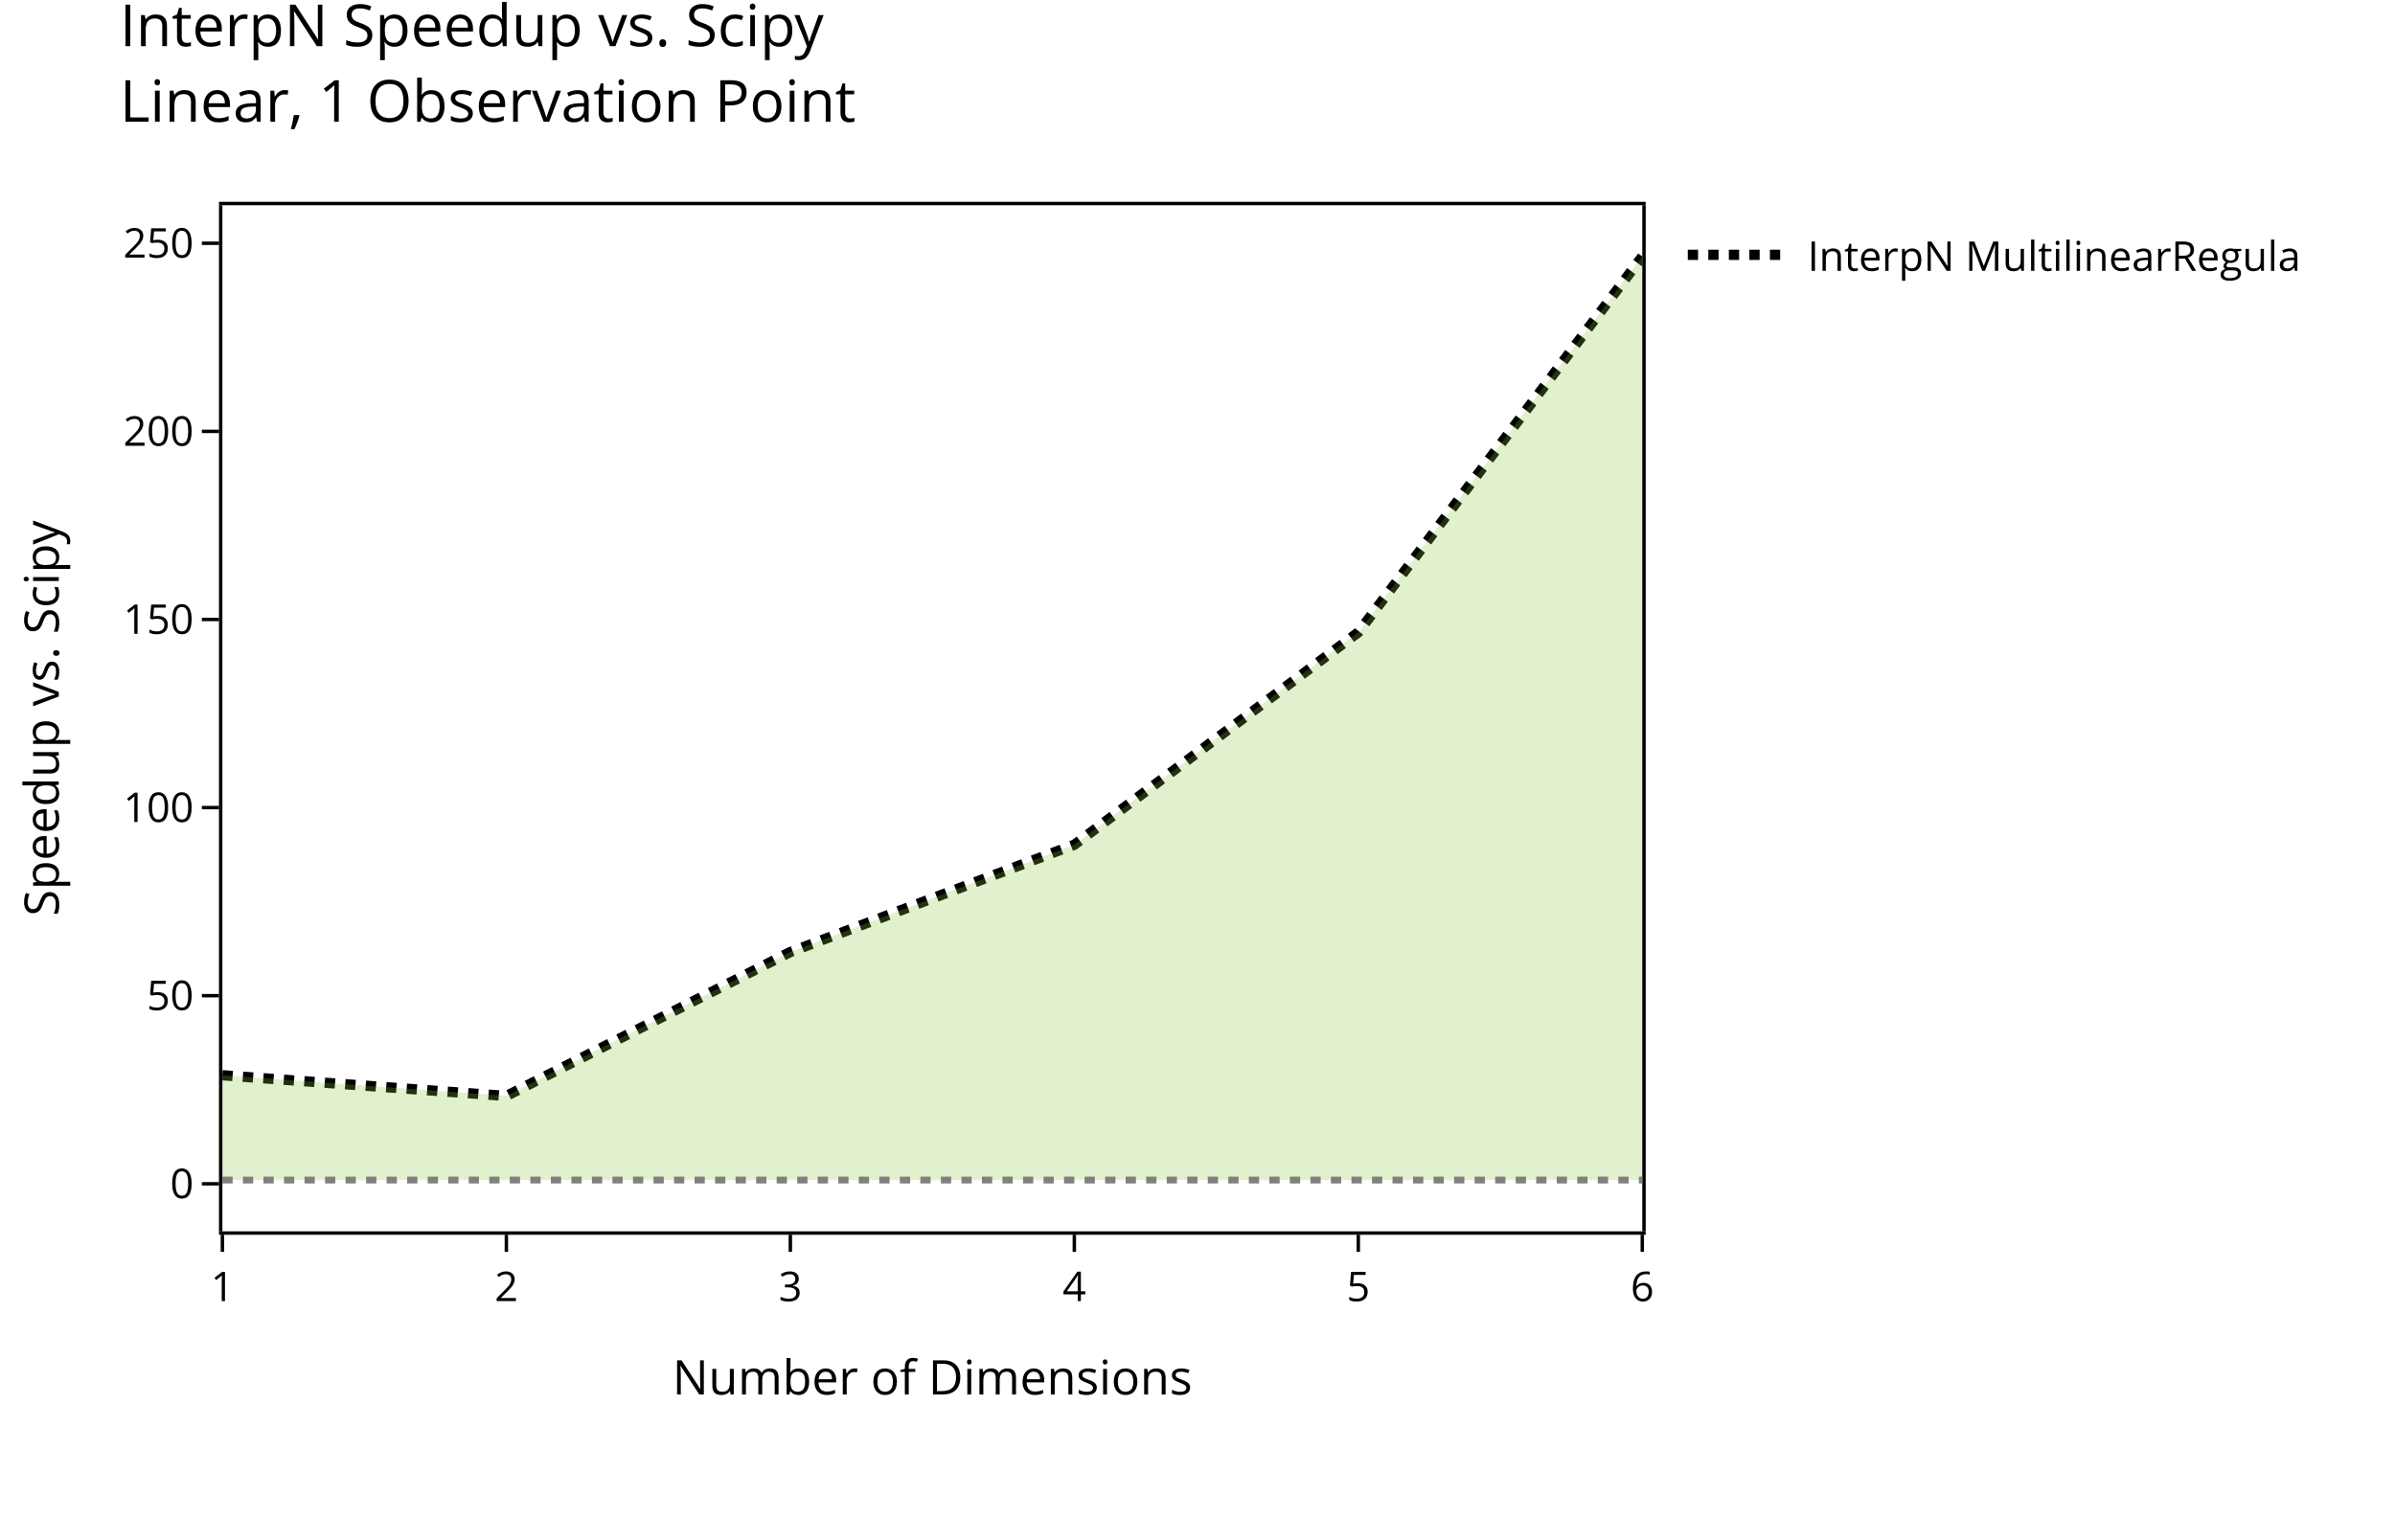
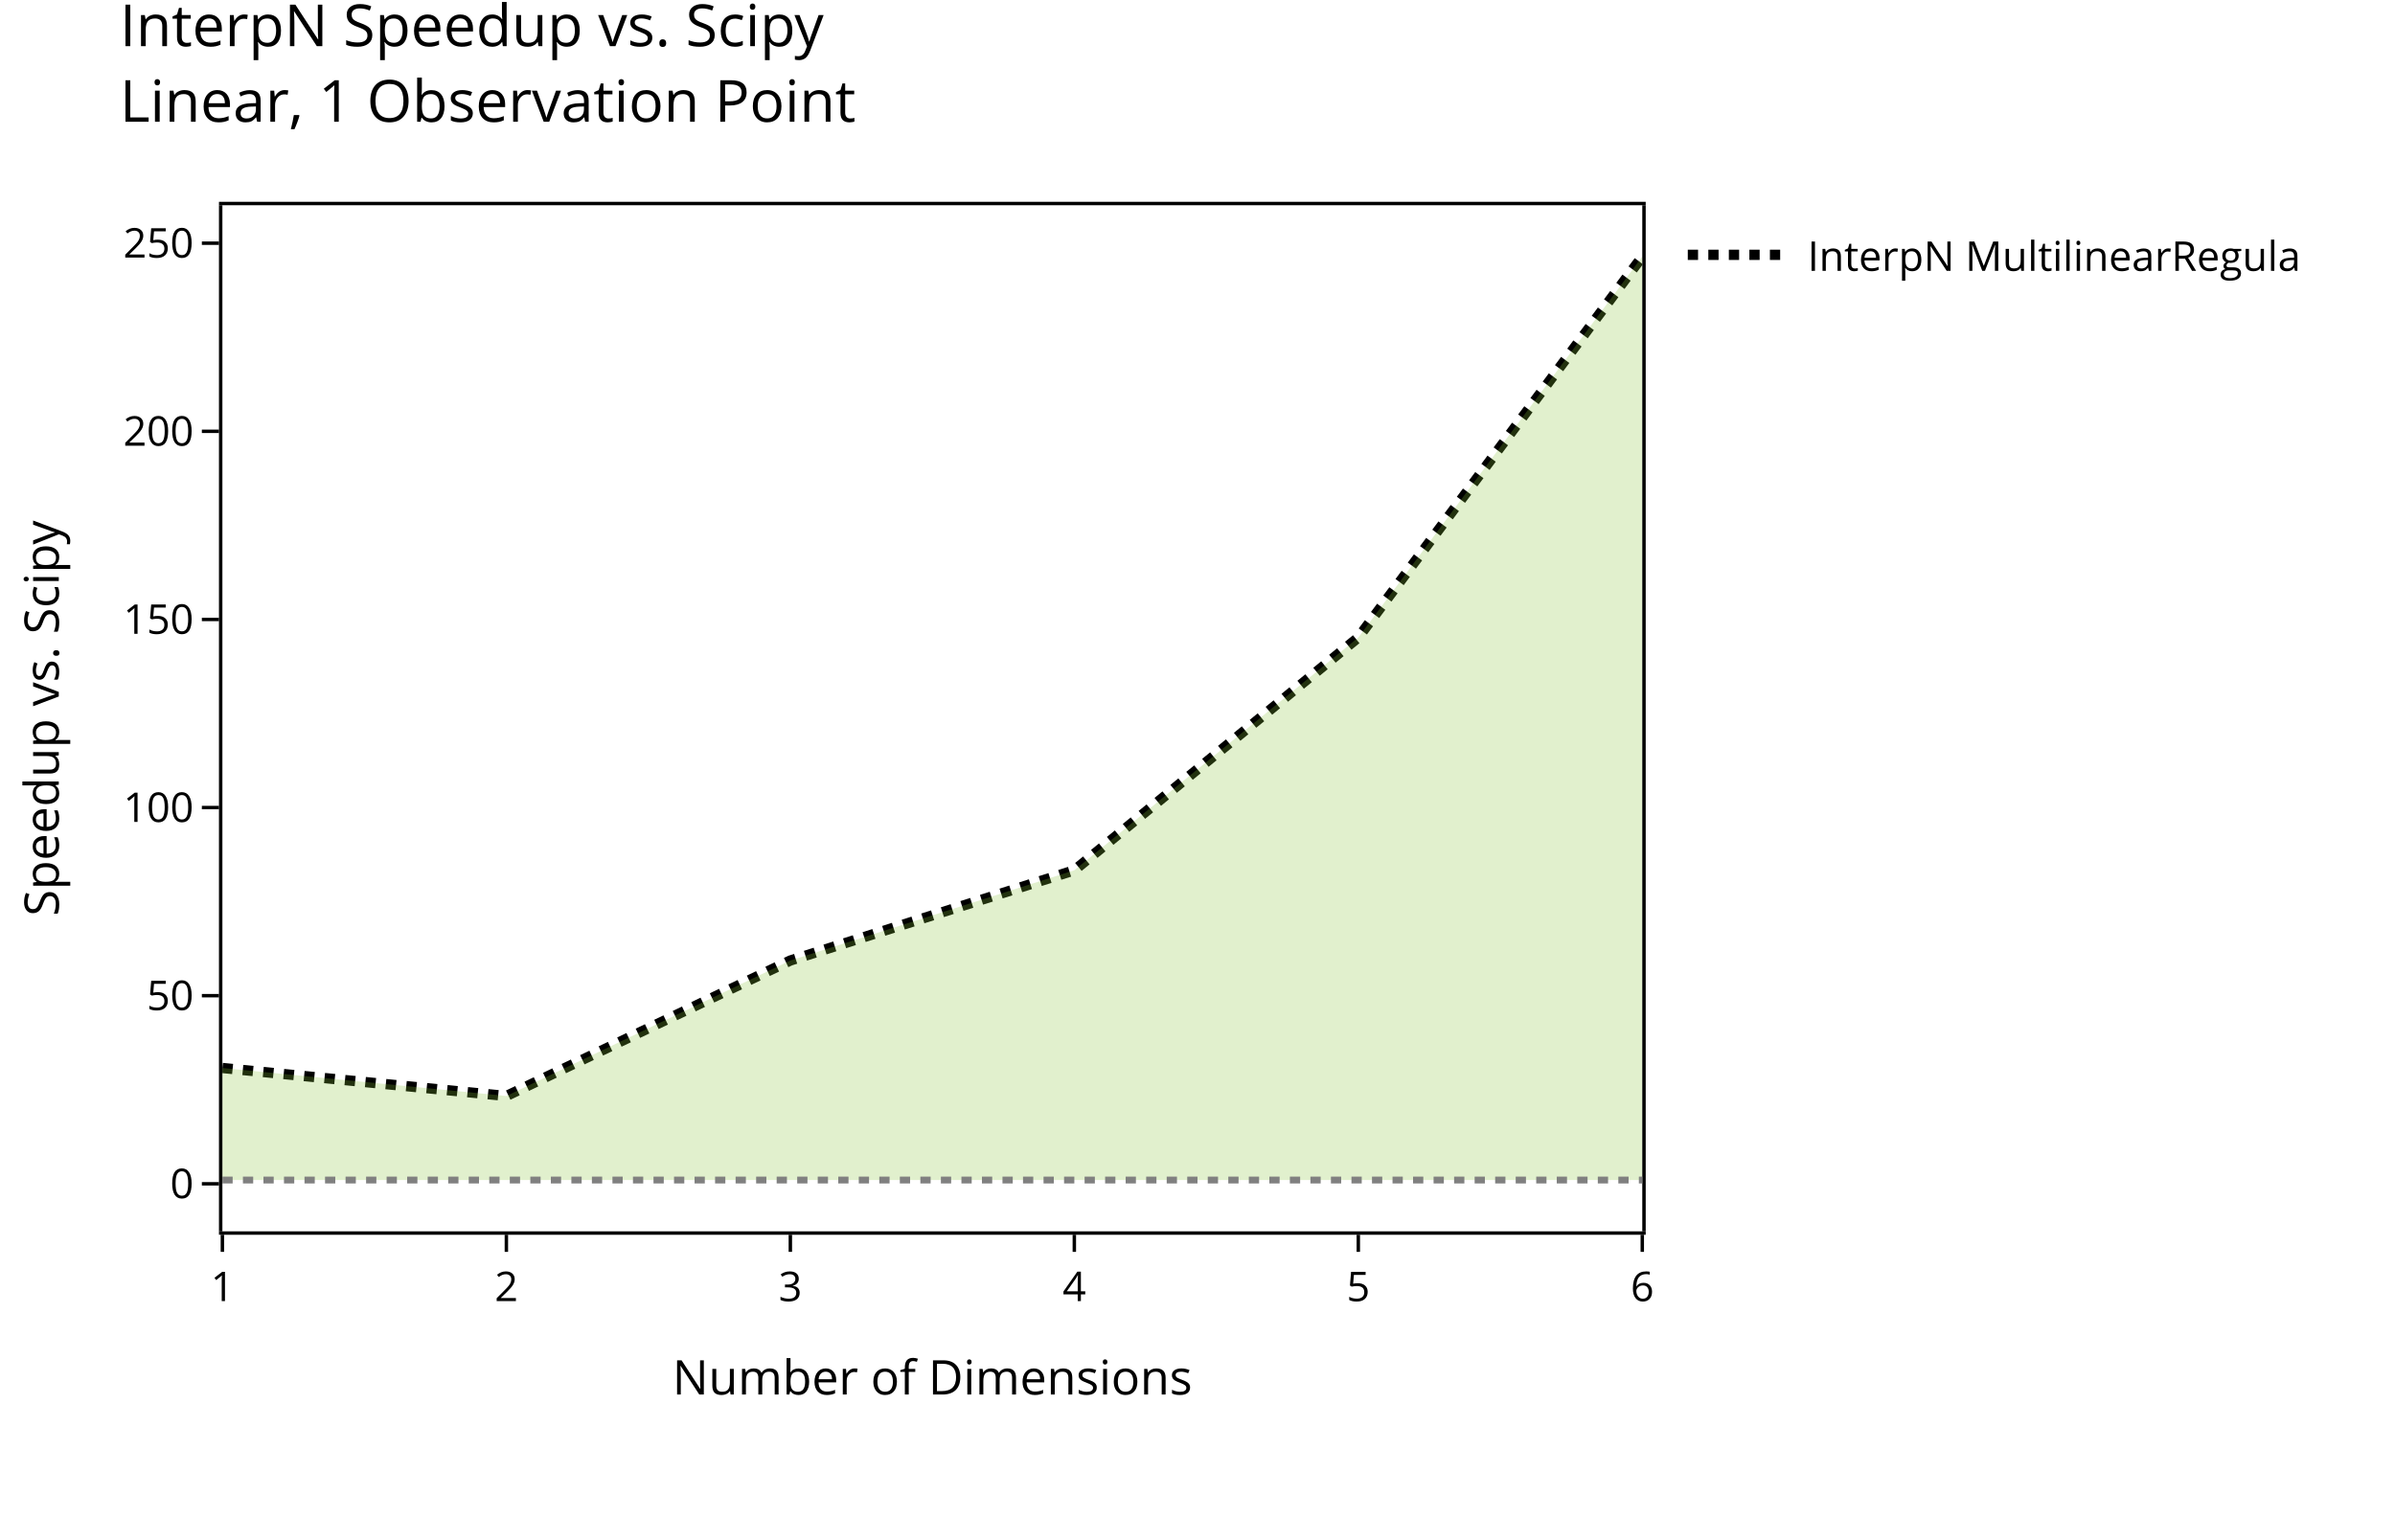
<svg xmlns="http://www.w3.org/2000/svg" class="main-svg" width="700" height="450" style="" viewBox="0 0 700 450">
  <rect x="0" y="0" width="700" height="450" style="fill: rgb(0, 0, 0); fill-opacity: 0;" />
-   <defs id="defs-55245a">
+   <defs id="defs-778916">
    <g class="clips">
-       <clipPath id="clip55245axyplot" class="plotclip">
+       <clipPath id="clip778916xyplot" class="plotclip">
        <rect width="415" height="300" />
      </clipPath>
-       <clipPath class="axesclip" id="clip55245ax">
+       <clipPath class="axesclip" id="clip778916x">
        <rect x="65" y="0" width="415" height="450" />
      </clipPath>
-       <clipPath class="axesclip" id="clip55245ay">
+       <clipPath class="axesclip" id="clip778916y">
        <rect x="0" y="60" width="700" height="300" />
      </clipPath>
-       <clipPath class="axesclip" id="clip55245axy">
+       <clipPath class="axesclip" id="clip778916xy">
        <rect x="65" y="60" width="415" height="300" />
      </clipPath>
    </g>
    <g class="gradients" />
    <g class="patterns" />
  </defs>
  <g class="bglayer">
    <rect class="bg" x="65" y="60" width="415" height="300" style="fill: rgb(0, 0, 0); fill-opacity: 0; stroke-width: 0;" />
  </g>
  <g class="layer-below">
    <g class="imagelayer" />
    <g class="shapelayer" />
  </g>
  <g class="cartesianlayer">
    <g class="subplot xy">
      <g class="layer-subplot">
        <g class="shapelayer" />
        <g class="imagelayer" />
      </g>
      <g class="minor-gridlayer">
        <g class="x" />
        <g class="y" />
      </g>
      <g class="gridlayer">
        <g class="x" />
        <g class="y" />
      </g>
      <g class="zerolinelayer" />
      <g class="layer-between">
        <g class="shapelayer" />
        <g class="imagelayer" />
      </g>
      <path class="xlines-below" />
      <path class="ylines-below" />
      <g class="overlines-below" />
      <g class="xaxislayer-below" />
      <g class="yaxislayer-below" />
      <g class="overaxes-below" />
      <g class="overplot">
-         <g class="xy" transform="translate(65,60)" clip-path="url(#clip55245axyplot)">
+         <g class="xy" transform="translate(65,60)" clip-path="url(#clip778916xyplot)">
          <g class="scatterlayer mlayer">
-             <g class="trace scatter traceedbec9" style="stroke-miterlimit: 2; opacity: 1;">
+             <g class="trace scatter tracef4ffba" style="stroke-miterlimit: 2; opacity: 1;">
              <g class="fills" />
              <g class="errorbars" />
              <g class="lines">
-                 <path class="js-line" d="M0,254.36L83,260.42L166,218.33L249,186.96L332,124.87L415,15" style="vector-effect: none; fill: none; stroke: rgb(0, 0, 0); stroke-opacity: 1; stroke-dasharray: 3px, 3px; stroke-width: 3px; opacity: 1;" />
+                 <path class="js-line" d="M0,252.24L83,260.43L166,220.82L249,194.43L332,126.38L415,15" style="vector-effect: none; fill: none; stroke: rgb(0, 0, 0); stroke-opacity: 1; stroke-dasharray: 3px, 3px; stroke-width: 3px; opacity: 1;" />
              </g>
              <g class="points" />
              <g class="text" />
            </g>
-             <g class="trace scatter trace9e7c87" style="stroke-miterlimit: 2; opacity: 1;">
+             <g class="trace scatter traced8c39c" style="stroke-miterlimit: 2; opacity: 1;">
              <g class="fills">
                <g>
-                   <path class="js-fill" d="M0,254.36L83,260.42L166,218.33L249,186.96L332,124.87L415,15L415,285L0,285Z" style="fill: rgb(139, 196, 59); fill-opacity: 0.25; stroke-width: 0;" />
+                   <path class="js-fill" d="M0,252.24L83,260.43L166,220.82L249,194.43L332,126.38L415,15L415,285L0,285Z" style="fill: rgb(139, 196, 59); fill-opacity: 0.25; stroke-width: 0;" />
                </g>
              </g>
              <g class="errorbars" />
              <g class="lines">
-                 <path class="js-line" d="M0,254.36L83,260.42L166,218.33L249,186.96L332,124.87L415,15L415,285L0,285" style="vector-effect: none; fill: none; stroke: rgb(239, 85, 59); stroke-opacity: 1; stroke-width: 0px; opacity: 1;" />
+                 <path class="js-line" d="M0,252.24L83,260.43L166,220.82L249,194.43L332,126.38L415,15L415,285L0,285" style="vector-effect: none; fill: none; stroke: rgb(239, 85, 59); stroke-opacity: 1; stroke-width: 0px; opacity: 1;" />
              </g>
              <g class="points" />
              <g class="text" />
            </g>
          </g>
        </g>
      </g>
      <path class="xlines-above crisp" d="M64,360.5H481M64,59.5H481" style="fill: none; stroke-width: 1px; stroke: rgb(0, 0, 0); stroke-opacity: 1;" />
      <path class="ylines-above crisp" d="M64.5,60V360M480.5,60V360" style="fill: none; stroke-width: 1px; stroke: rgb(0, 0, 0); stroke-opacity: 1;" />
      <g class="overlines-above" />
      <g class="xaxislayer-above">
        <path class="xtick ticks crisp" d="M0,361v5" transform="translate(65,0)" style="stroke: rgb(0, 0, 0); stroke-opacity: 1; stroke-width: 1px;" />
        <path class="xtick ticks crisp" d="M0,361v5" transform="translate(148,0)" style="stroke: rgb(0, 0, 0); stroke-opacity: 1; stroke-width: 1px;" />
        <path class="xtick ticks crisp" d="M0,361v5" transform="translate(231,0)" style="stroke: rgb(0, 0, 0); stroke-opacity: 1; stroke-width: 1px;" />
        <path class="xtick ticks crisp" d="M0,361v5" transform="translate(314,0)" style="stroke: rgb(0, 0, 0); stroke-opacity: 1; stroke-width: 1px;" />
        <path class="xtick ticks crisp" d="M0,361v5" transform="translate(397,0)" style="stroke: rgb(0, 0, 0); stroke-opacity: 1; stroke-width: 1px;" />
        <path class="xtick ticks crisp" d="M0,361v5" transform="translate(480,0)" style="stroke: rgb(0, 0, 0); stroke-opacity: 1; stroke-width: 1px;" />
        <g class="xtick">
          <text text-anchor="middle" x="0" y="380.4" transform="translate(65,0)" style="font-family: 'Open Sans', verdana, arial, sans-serif; font-size: 12px; fill: rgb(0, 0, 0); fill-opacity: 1; white-space: pre; opacity: 1;">1</text>
        </g>
        <g class="xtick">
          <text text-anchor="middle" x="0" y="380.4" style="font-family: 'Open Sans', verdana, arial, sans-serif; font-size: 12px; fill: rgb(0, 0, 0); fill-opacity: 1; white-space: pre; opacity: 1;" transform="translate(148,0)">2</text>
        </g>
        <g class="xtick">
          <text text-anchor="middle" x="0" y="380.4" style="font-family: 'Open Sans', verdana, arial, sans-serif; font-size: 12px; fill: rgb(0, 0, 0); fill-opacity: 1; white-space: pre; opacity: 1;" transform="translate(231,0)">3</text>
        </g>
        <g class="xtick">
          <text text-anchor="middle" x="0" y="380.4" style="font-family: 'Open Sans', verdana, arial, sans-serif; font-size: 12px; fill: rgb(0, 0, 0); fill-opacity: 1; white-space: pre; opacity: 1;" transform="translate(314,0)">4</text>
        </g>
        <g class="xtick">
          <text text-anchor="middle" x="0" y="380.4" style="font-family: 'Open Sans', verdana, arial, sans-serif; font-size: 12px; fill: rgb(0, 0, 0); fill-opacity: 1; white-space: pre; opacity: 1;" transform="translate(397,0)">5</text>
        </g>
        <g class="xtick">
          <text text-anchor="middle" x="0" y="380.4" style="font-family: 'Open Sans', verdana, arial, sans-serif; font-size: 12px; fill: rgb(0, 0, 0); fill-opacity: 1; white-space: pre; opacity: 1;" transform="translate(480,0)">6</text>
        </g>
      </g>
      <g class="yaxislayer-above">
        <path class="ytick ticks crisp" d="M64,0h-5" transform="translate(0,346.1)" style="stroke: rgb(0, 0, 0); stroke-opacity: 1; stroke-width: 1px;" />
        <path class="ytick ticks crisp" d="M64,0h-5" transform="translate(0,291.1)" style="stroke: rgb(0, 0, 0); stroke-opacity: 1; stroke-width: 1px;" />
-         <path class="ytick ticks crisp" d="M64,0h-5" transform="translate(0,236.11)" style="stroke: rgb(0, 0, 0); stroke-opacity: 1; stroke-width: 1px;" />
-         <path class="ytick ticks crisp" d="M64,0h-5" transform="translate(0,181.11)" style="stroke: rgb(0, 0, 0); stroke-opacity: 1; stroke-width: 1px;" />
-         <path class="ytick ticks crisp" d="M64,0h-5" transform="translate(0,126.12)" style="stroke: rgb(0, 0, 0); stroke-opacity: 1; stroke-width: 1px;" />
-         <path class="ytick ticks crisp" d="M64,0h-5" transform="translate(0,71.12)" style="stroke: rgb(0, 0, 0); stroke-opacity: 1; stroke-width: 1px;" />
+         <path class="ytick ticks crisp" d="M64,0h-5" transform="translate(0,236.1)" style="stroke: rgb(0, 0, 0); stroke-opacity: 1; stroke-width: 1px;" />
+         <path class="ytick ticks crisp" d="M64,0h-5" transform="translate(0,181.1)" style="stroke: rgb(0, 0, 0); stroke-opacity: 1; stroke-width: 1px;" />
+         <path class="ytick ticks crisp" d="M64,0h-5" transform="translate(0,126.1)" style="stroke: rgb(0, 0, 0); stroke-opacity: 1; stroke-width: 1px;" />
+         <path class="ytick ticks crisp" d="M64,0h-5" transform="translate(0,71.1)" style="stroke: rgb(0, 0, 0); stroke-opacity: 1; stroke-width: 1px;" />
        <g class="ytick">
          <text text-anchor="end" x="56.6" y="4.2" transform="translate(0,346.1)" style="font-family: 'Open Sans', verdana, arial, sans-serif; font-size: 12px; fill: rgb(0, 0, 0); fill-opacity: 1; white-space: pre; opacity: 1;">0</text>
        </g>
        <g class="ytick">
          <text text-anchor="end" x="56.6" y="4.2" style="font-family: 'Open Sans', verdana, arial, sans-serif; font-size: 12px; fill: rgb(0, 0, 0); fill-opacity: 1; white-space: pre; opacity: 1;" transform="translate(0,291.1)">50</text>
        </g>
        <g class="ytick">
-           <text text-anchor="end" x="56.6" y="4.2" style="font-family: 'Open Sans', verdana, arial, sans-serif; font-size: 12px; fill: rgb(0, 0, 0); fill-opacity: 1; white-space: pre; opacity: 1;" transform="translate(0,236.11)">100</text>
+           <text text-anchor="end" x="56.6" y="4.2" style="font-family: 'Open Sans', verdana, arial, sans-serif; font-size: 12px; fill: rgb(0, 0, 0); fill-opacity: 1; white-space: pre; opacity: 1;" transform="translate(0,236.1)">100</text>
        </g>
        <g class="ytick">
-           <text text-anchor="end" x="56.6" y="4.2" style="font-family: 'Open Sans', verdana, arial, sans-serif; font-size: 12px; fill: rgb(0, 0, 0); fill-opacity: 1; white-space: pre; opacity: 1;" transform="translate(0,181.11)">150</text>
+           <text text-anchor="end" x="56.6" y="4.2" style="font-family: 'Open Sans', verdana, arial, sans-serif; font-size: 12px; fill: rgb(0, 0, 0); fill-opacity: 1; white-space: pre; opacity: 1;" transform="translate(0,181.1)">150</text>
        </g>
        <g class="ytick">
-           <text text-anchor="end" x="56.6" y="4.2" style="font-family: 'Open Sans', verdana, arial, sans-serif; font-size: 12px; fill: rgb(0, 0, 0); fill-opacity: 1; white-space: pre; opacity: 1;" transform="translate(0,126.12)">200</text>
+           <text text-anchor="end" x="56.6" y="4.2" style="font-family: 'Open Sans', verdana, arial, sans-serif; font-size: 12px; fill: rgb(0, 0, 0); fill-opacity: 1; white-space: pre; opacity: 1;" transform="translate(0,126.1)">200</text>
        </g>
        <g class="ytick">
-           <text text-anchor="end" x="56.6" y="4.2" style="font-family: 'Open Sans', verdana, arial, sans-serif; font-size: 12px; fill: rgb(0, 0, 0); fill-opacity: 1; white-space: pre; opacity: 1;" transform="translate(0,71.12)">250</text>
+           <text text-anchor="end" x="56.6" y="4.2" style="font-family: 'Open Sans', verdana, arial, sans-serif; font-size: 12px; fill: rgb(0, 0, 0); fill-opacity: 1; white-space: pre; opacity: 1;" transform="translate(0,71.1)">250</text>
        </g>
      </g>
      <g class="overaxes-above" />
    </g>
  </g>
  <g class="polarlayer" />
  <g class="smithlayer" />
  <g class="ternarylayer" />
  <g class="geolayer" />
  <g class="funnelarealayer" />
  <g class="pielayer" />
  <g class="iciclelayer" />
  <g class="treemaplayer" />
  <g class="sunburstlayer" />
  <g class="glimages" />
-   <defs id="topdefs-55245a">
+   <defs id="topdefs-778916">
    <g class="clips" />
-     <clipPath id="legend55245a">
+     <clipPath id="legend778916">
      <rect width="185" height="29" x="0" y="0" />
    </clipPath>
  </defs>
  <g class="layer-above">
    <g class="imagelayer" />
    <g class="shapelayer">
-       <g class="shape-group" data-index="0" clip-path="url(#clip55245ay)">
+       <g class="shape-group" data-index="0" clip-path="url(#clip778916y)">
        <path data-index="0" fill-rule="evenodd" d="M65,345L480,345" style="opacity: 1; stroke: rgb(128, 128, 128); stroke-opacity: 1; fill: rgb(0, 0, 0); fill-opacity: 0; stroke-dasharray: 3px, 3px; stroke-width: 2px;" />
      </g>
    </g>
  </g>
  <g class="infolayer">
    <g class="legend" pointer-events="all" transform="translate(488.3,60)">
      <rect class="bg" shape-rendering="crispEdges" width="185" height="29" x="0" y="0" style="stroke: rgb(68, 68, 68); stroke-opacity: 1; fill: rgb(0, 0, 0); fill-opacity: 0; stroke-width: 0px;" />
-       <g class="scrollbox" transform="" clip-path="url(#legend55245a)">
+       <g class="scrollbox" transform="" clip-path="url(#legend778916)">
        <g class="groups">
          <g class="traces" transform="translate(0,14.5)" style="opacity: 1;">
            <text class="legendtext" text-anchor="start" x="40" y="4.68" style="font-family: 'Open Sans', verdana, arial, sans-serif; font-size: 12px; fill: rgb(0, 0, 0); fill-opacity: 1; white-space: pre;">InterpN MultilinearRegular</text>
            <g class="layers" style="opacity: 1;">
              <g class="legendfill" />
              <g class="legendlines">
                <path class="js-line" d="M5,0h30" style="fill: none; stroke: rgb(0, 0, 0); stroke-opacity: 1; stroke-dasharray: 3px, 3px; stroke-width: 3px;" />
              </g>
              <g class="legendsymbols">
                <g class="legendpoints" />
              </g>
            </g>
            <rect class="legendtoggle" x="0" y="-9.5" width="179.406" height="19" style="fill: rgb(0, 0, 0); fill-opacity: 0;" />
          </g>
        </g>
      </g>
      <rect class="scrollbar" rx="20" ry="3" width="0" height="0" x="0" y="0" style="fill: rgb(128, 139, 164); fill-opacity: 1;" />
    </g>
    <g class="g-gtitle">
      <text class="gtitle" x="35" y="13.5" text-anchor="start" dy="0.7em" style="opacity: 1; font-family: 'Open Sans', verdana, arial, sans-serif; font-size: 17px; fill: rgb(0, 0, 0); fill-opacity: 1; white-space: pre;">
        <tspan class="line" dy="0em" x="35" y="13.5">InterpN Speedup vs. Scipy</tspan>
        <tspan class="line" dy="1.3em" x="35" y="13.5">Linear, 1 Observation Point</tspan>
      </text>
    </g>
    <g class="g-xtitle">
      <text class="xtitle" x="272.5" y="407.706" text-anchor="middle" style="opacity: 1; font-family: 'Open Sans', verdana, arial, sans-serif; font-size: 14px; fill: rgb(0, 0, 0); fill-opacity: 1; white-space: pre;">Number of Dimensions</text>
    </g>
    <g class="g-ytitle">
      <text class="ytitle" transform="rotate(-90,17.17813,210)" x="17.178" y="210" text-anchor="middle" style="opacity: 1; font-family: 'Open Sans', verdana, arial, sans-serif; font-size: 14px; fill: rgb(0, 0, 0); fill-opacity: 1; white-space: pre;">Speedup vs. Scipy</text>
    </g>
  </g>
</svg>
